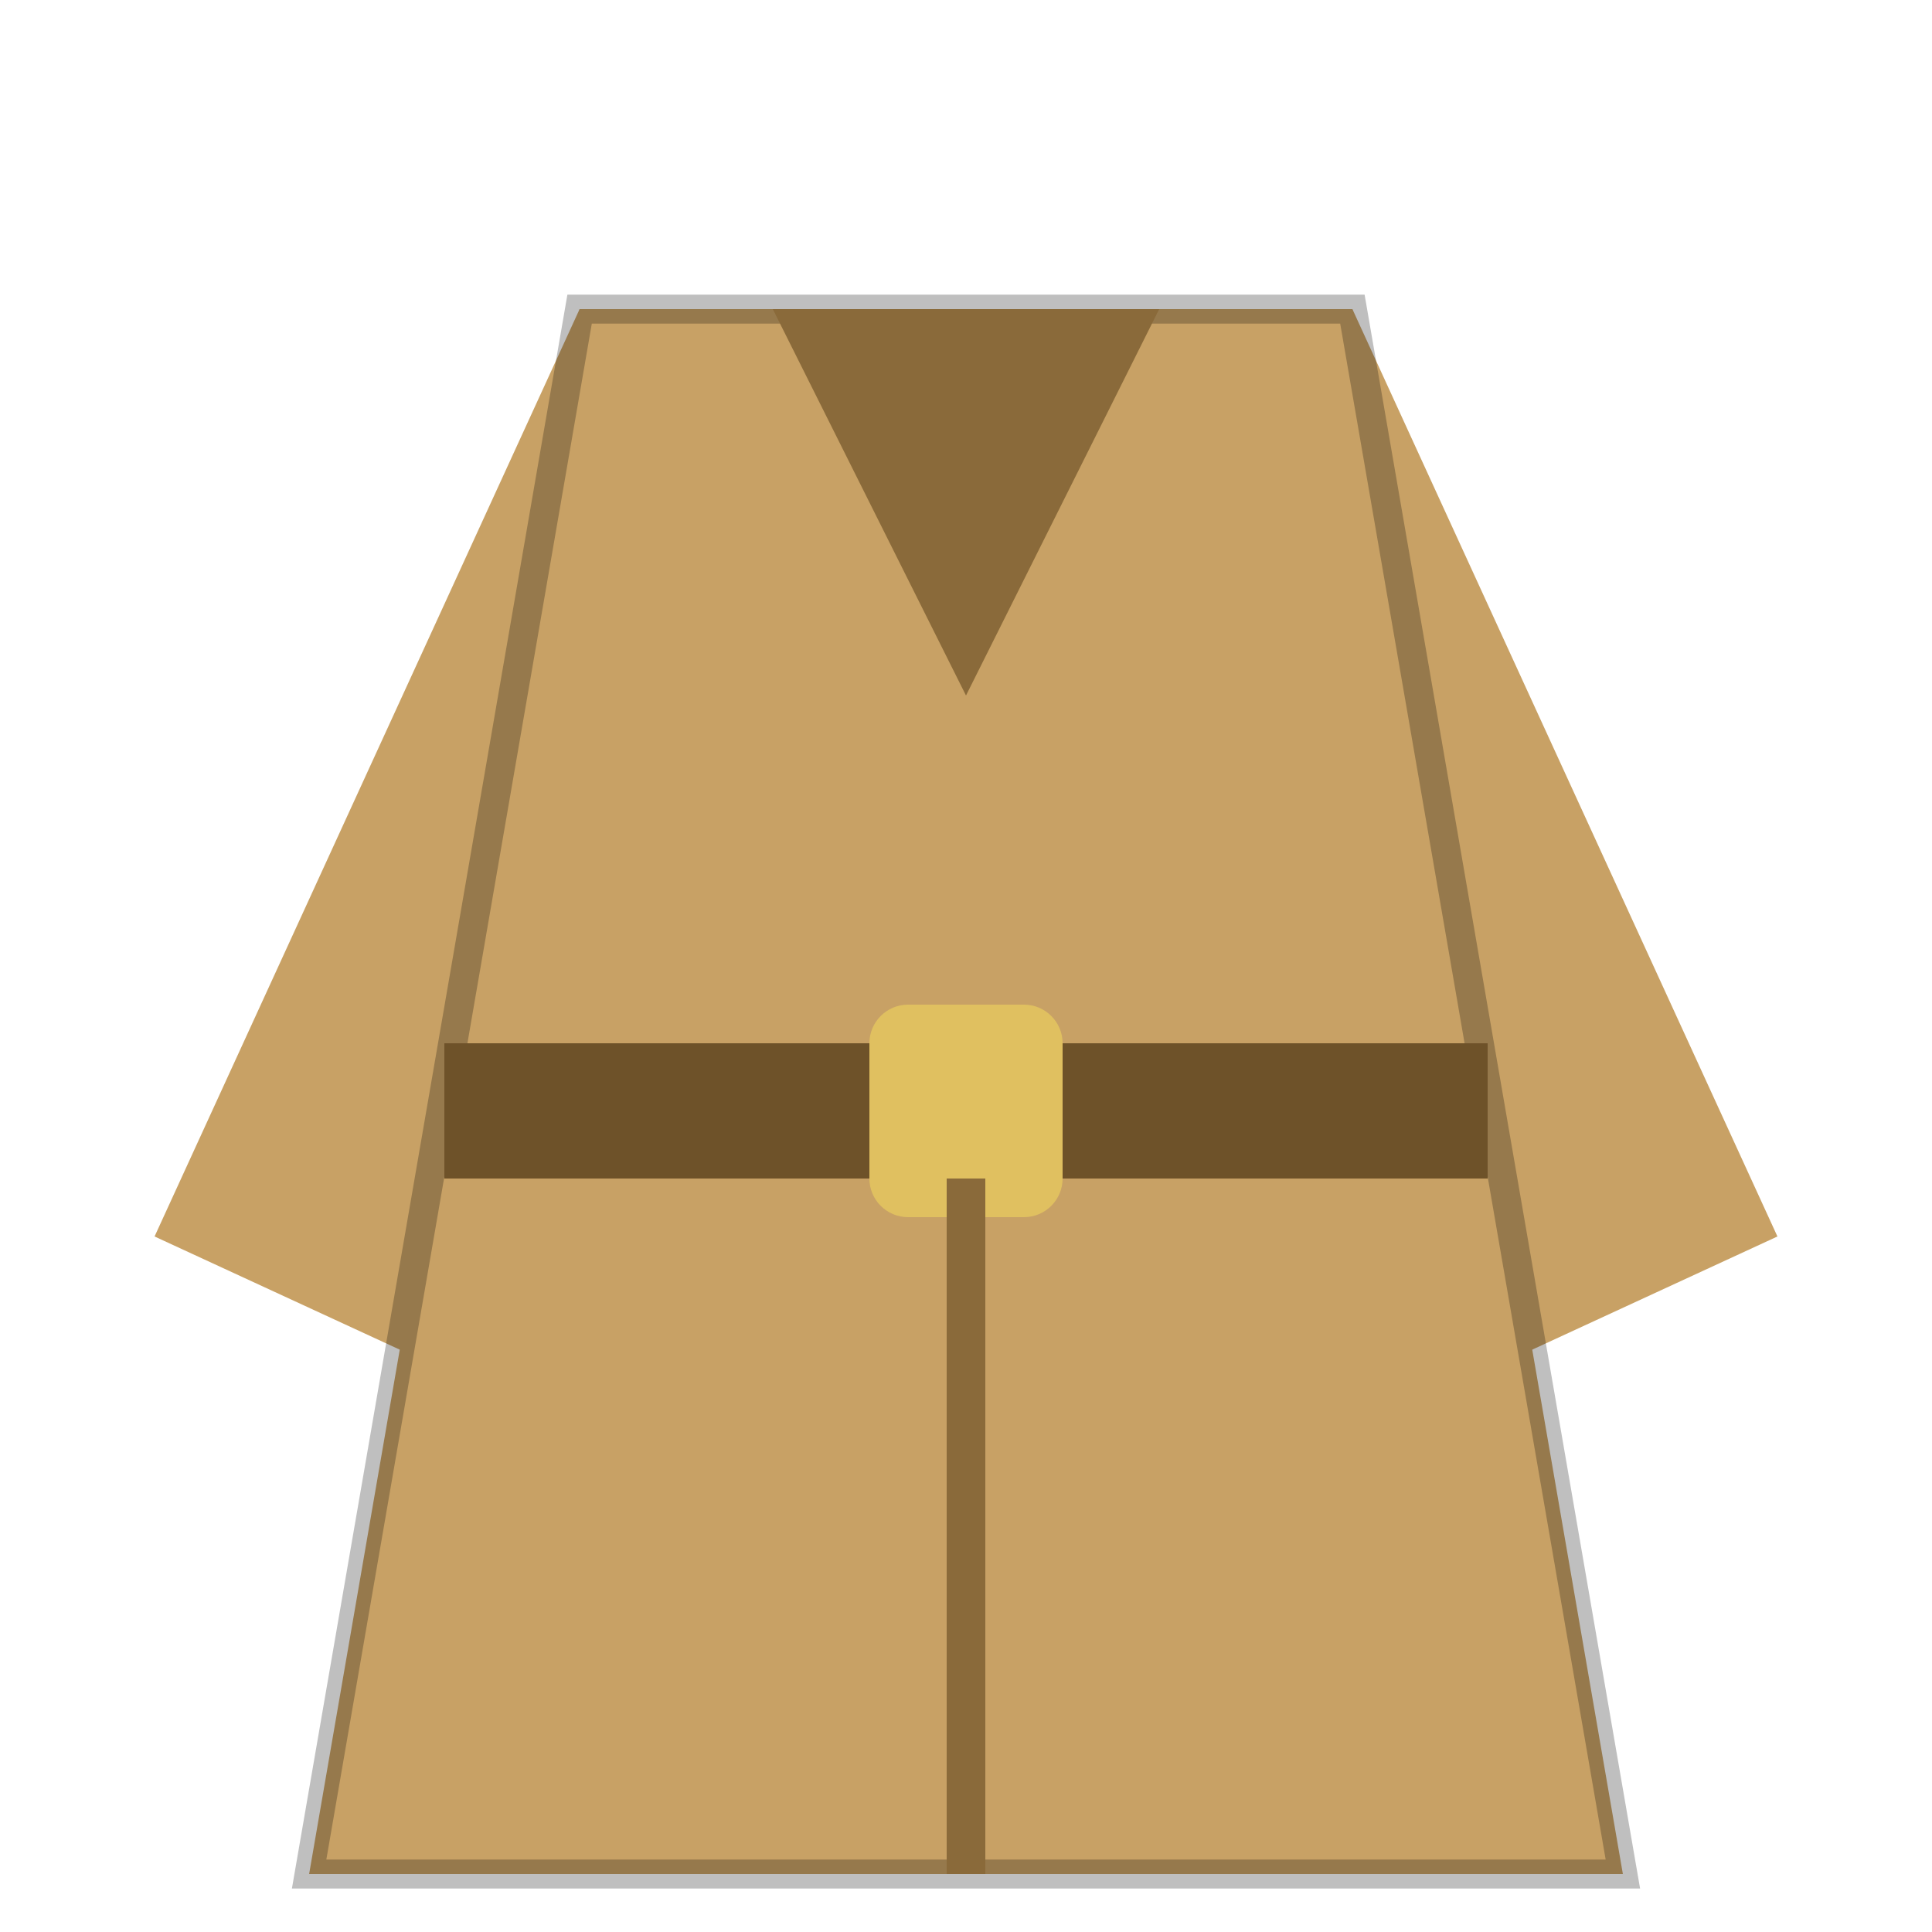
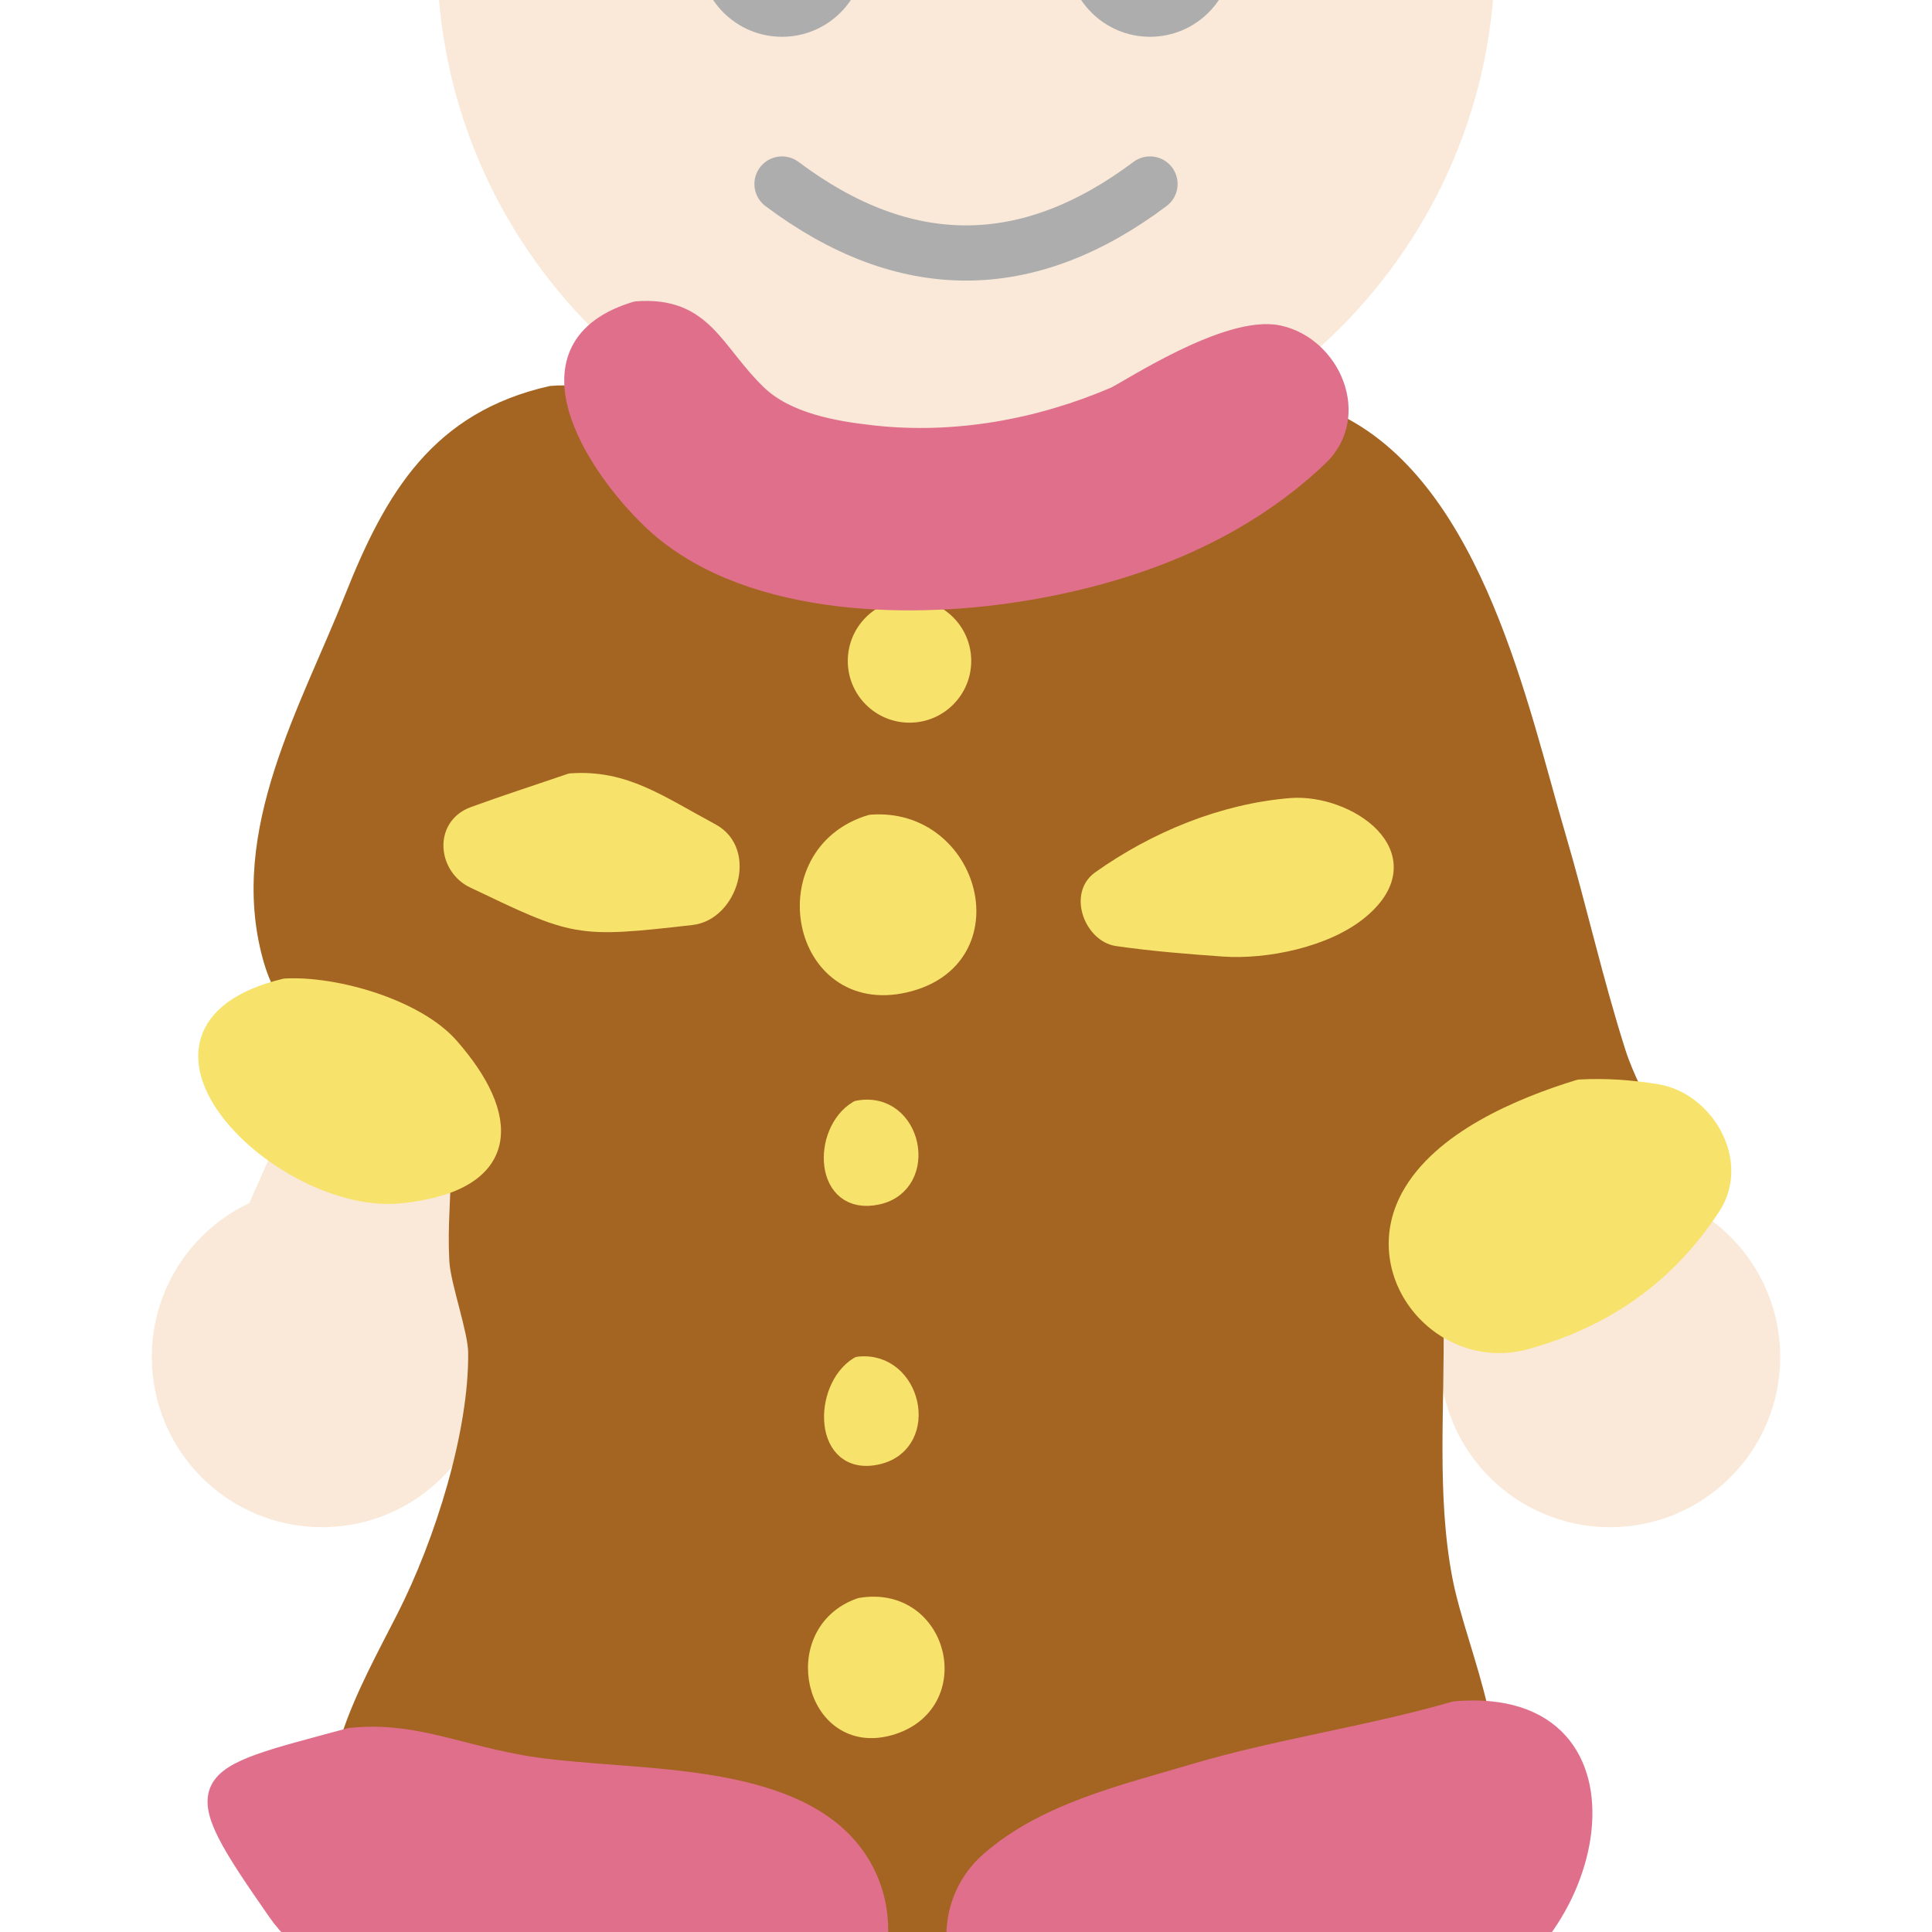
- <svg xmlns="http://www.w3.org/2000/svg" viewBox="0 0 100 100" width="100" height="100">
-   <g id="body-reference" style="display:none;opacity:0.4">
-     <g transform="scale(2.380952) translate(-29,-27)">
-       <rect x="41" y="62" width="5.5" height="30" fill="#f2c9a0" />
-       <rect x="53.5" y="62" width="5.5" height="30" fill="#f2c9a0" />
-       <ellipse cx="43" cy="93" rx="6" ry="3" fill="#333" />
-       <ellipse cx="57" cy="93" rx="6" ry="3" fill="#333" />
-       <circle cx="36" cy="56.5" r="3.2" fill="#f2c9a0" />
-       <circle cx="64" cy="56.5" r="3.2" fill="#f2c9a0" />
-       <path transform="translate(29,27) scale(.42)" d="M32,22 L13,65 L22,69 L37,44 Z M68,22 L87,65 L78,69 L63,44 Z" fill="#f2c9a0" />
-       <circle cx="50" cy="26" r="11" fill="#f2c9a0" />
-       <circle cx="46" cy="26" r="1.3" fill="#333" />
-       <circle cx="54" cy="26" r="1.3" fill="#333" />
-       <path d="M46,31 Q50,34 54,31" fill="none" stroke="#333" stroke-width="1.2" stroke-linecap="round" />
+ <svg xmlns="http://www.w3.org/2000/svg" data-vector95-version="1.3.2" data-vector95-format="3" width="100" height="100" viewBox="0 0 100 100">
+   <g id="body-reference" data-name="Body reference (show to align)" data-locked="true" opacity="0.4" transform=" matrix(1 0 0 1 0 0)">
+     <g id="layer-78936b5c-9dfa-4015-80ba-07c8724c7e40" data-name="Group" data-locked="false" opacity="1" transform=" matrix(2.380952 0 0 2.380952 -69.04762 -64.28571)">
+       <path transform="translate(0 0) rotate(0) scale(1 1)" data-vector95-seam-stroke="1" d="M41 62C41 62 46.5 62 46.5 62C46.5 62 46.5 90.563 46.5 90.563C45.515 90.209 44.306 90 43 90C42.299 90 41.626 90.06 41 90.171C41 90.171 41 62 41 62Z" fill="#f2c9a0" stroke="#f2c9a0" stroke-width="1" opacity="1" stroke-linecap="round" stroke-linejoin="round" fill-rule="nonzero" fill-opacity="1" stroke-opacity="1" stroke-dasharray="none" stroke-dashoffset="0" />
+       <path transform="translate(0 0) rotate(0) scale(1 1)" data-vector95-seam-stroke="1" d="M53.5 62C53.5 62 59 62 59 62C59 62 59 90.171 59 90.171C58.374 90.06 57.701 90 57 90C55.694 90 54.485 90.209 53.5 90.563C53.5 90.563 53.5 62 53.5 62Z" fill="#f2c9a0" stroke="#f2c9a0" stroke-width="1" opacity="1" stroke-linecap="round" stroke-linejoin="round" fill-rule="nonzero" fill-opacity="1" stroke-opacity="1" stroke-dasharray="none" stroke-dashoffset="0" />
+       <ellipse transform="translate(0 0) rotate(0) scale(1 1)" data-vector95-seam-stroke="1" rx="6" ry="3" cx="43" cy="93" fill="#333" stroke="#333" stroke-width="1" font-family="Times New Roman, serif" font-size="16" stroke-linecap="round" stroke-linejoin="round" stroke-opacity="1" stroke-dasharray="none" stroke-dashoffset="0" />
+       <ellipse transform="translate(0 0) rotate(0) scale(1 1)" data-vector95-seam-stroke="1" rx="6" ry="3" cx="57" cy="93" fill="#333" stroke="#333" stroke-width="1" font-family="Times New Roman, serif" font-size="16" stroke-linecap="round" stroke-linejoin="round" stroke-opacity="1" stroke-dasharray="none" stroke-dashoffset="0" />
+       <path transform="translate(0 0) rotate(0) scale(1 1)" data-vector95-seam-stroke="1" d="M44.54 45.48C44.54 45.48 38.828 55.001 38.828 55.001C39.065 55.448 39.2 55.958 39.2 56.5C39.2 58.267 37.767 59.7 36 59.7C34.233 59.7 32.8 58.267 32.8 56.5C32.8 55.157 33.627 54.008 34.799 53.533C34.799 53.533 42.44 36.24 42.44 36.24C42.44 36.24 44.54 45.48 44.54 45.48ZM57.56 36.24C57.56 36.24 65.201 53.533 65.201 53.533C66.373 54.008 67.2 55.157 67.2 56.5C67.2 58.267 65.767 59.7 64 59.7C62.233 59.7 60.8 58.267 60.8 56.5C60.8 55.958 60.935 55.448 61.172 55.001C61.172 55.001 55.46 45.48 55.46 45.48C55.46 45.48 57.56 36.24 57.56 36.24Z" fill="#f2c9a0" stroke="#f2c9a0" stroke-width="1" opacity="1" stroke-linecap="round" stroke-linejoin="round" fill-rule="nonzero" fill-opacity="1" stroke-opacity="1" stroke-dasharray="none" stroke-dashoffset="0" />
+       <path transform="translate(0 0) rotate(0) scale(1 1)" data-vector95-seam-stroke="1" d="M39 26C39 19.925 43.925 15 50 15C56.075 15 61 19.925 61 26C61 32.075 56.075 37 50 37C43.925 37 39 32.075 39 26ZM46 27.3C46.718 27.3 47.3 26.718 47.3 26C47.3 25.282 46.718 24.7 46 24.7C45.282 24.7 44.7 25.282 44.7 26C44.7 26.718 45.282 27.3 46 27.3ZM54 27.3C54.718 27.3 55.3 26.718 55.3 26C55.3 25.282 54.718 24.7 54 24.7C53.282 24.7 52.7 25.282 52.7 26C52.7 26.718 53.282 27.3 54 27.3Z" fill="#f2c9a0" stroke="#f2c9a0" stroke-width="1" opacity="1" stroke-linecap="round" stroke-linejoin="round" fill-rule="nonzero" fill-opacity="1" stroke-opacity="1" stroke-dasharray="none" stroke-dashoffset="0" />
+       <ellipse transform="translate(0 0) rotate(0) scale(1 1)" data-vector95-seam-stroke="1" rx="1.3" ry="1.3" cx="46" cy="26" fill="#333" stroke="#333" stroke-width="1" font-family="Times New Roman, serif" font-size="16" stroke-linecap="round" stroke-linejoin="round" stroke-opacity="1" stroke-dasharray="none" stroke-dashoffset="0" />
+       <ellipse transform="translate(0 0) rotate(0) scale(1 1)" data-vector95-seam-stroke="1" rx="1.3" ry="1.3" cx="54" cy="26" fill="#333" stroke="#333" stroke-width="1" font-family="Times New Roman, serif" font-size="16" stroke-linecap="round" stroke-linejoin="round" stroke-opacity="1" stroke-dasharray="none" stroke-dashoffset="0" />
+       <path transform="translate(0 0) rotate(0) scale(1 1)" d="M46,31 Q50,34 54,31" fill="none" stroke="#333" stroke-width="1.2" font-family="Times New Roman, serif" font-size="16" stroke-linecap="round" />
    </g>
  </g>
-   <g id="clothing">
-     <path d="M30,16 L8,64 L21,70 L36,42 Z M70,16 L92,64 L79,70 L64,42 Z" fill="#c8a165" />
-     <path d="M30,16 L70,16 L84,97 L16,97 Z" fill="#c8a165" stroke="rgba(0,0,0,.25)" stroke-width="1.5" />
-     <path d="M40,16 L50,36 L60,16 Z" fill="#8a6a3a" />
-     <rect x="23" y="54" width="54" height="7" fill="#6e5229" />
-     <rect x="45" y="52" width="10" height="11" rx="2" fill="#e0c060" />
-     <path d="M50,61 V97" stroke="#8a6a3a" stroke-width="2" />
+   <g id="clothing" data-name="Clothing" data-locked="false" opacity="1" transform=" matrix(1 0 0 1 0 0)">
+     <g id="layer-42e455d2-20f2-41c8-a3e0-9a8927a9e2e9" data-name="Base paint" data-locked="false" opacity="1" transform="" />
+     <path transform="translate(0 0) rotate(0) scale(1 1)" data-vector95-seam-stroke="1" d="M80.529 43.239C81.63 46.972 82.47 50.781 83.653 54.489C83.878 55.193 84.163 55.829 84.448 56.44C83.552 56.351 82.648 56.324 81.752 56.375C78.726 57.302 74.596 59.032 73.002 61.983C71.745 64.31 72.513 66.807 74.215 68.267C74.29 72.751 73.846 77.358 74.678 81.739C75.062 83.762 75.99 86.155 76.53 88.521C76.146 88.51 75.739 88.522 75.309 88.558C70.895 89.839 66.15 90.504 61.809 91.795C58.138 92.886 54.138 93.809 51.25 96.325C50.106 97.321 49.546 98.651 49.488 99.99C48.15 99.907 46.811 99.809 45.471 99.703C45.416 97.865 44.62 96.028 42.939 94.704C38.933 91.548 31.541 92.185 26.871 91.322C23.414 90.683 21.259 89.613 18.162 89.932C18.866 87.8 20.03 85.697 21.025 83.739C22.994 79.864 24.782 74.187 24.732 69.989C24.719 68.836 23.815 66.339 23.756 65.239C23.661 63.452 23.839 62.17 23.806 60.975C26.359 59.63 25.704 56.97 23.254 54.186C21.519 52.213 17.351 51.005 14.763 51.147C14.759 51.148 14.754 51.149 14.749 51.15C14.492 50.713 14.268 50.169 14.083 49.489C12.326 43.055 16.036 36.747 18.321 30.989C20.42 25.698 22.789 21.775 28.542 20.473C29.009 20.433 29.412 20.444 29.775 20.491C30.164 22.774 32.087 25.318 33.689 26.862C38.347 31.354 46.745 31.583 52.689 30.651C58.445 29.749 63.986 27.683 68.246 23.641C68.77 23.143 69.084 22.564 69.221 21.96C76.314 25.502 78.633 36.81 80.529 43.239ZM47.076 36.906C48.565 36.906 49.771 35.699 49.771 34.211C49.771 32.722 48.565 31.515 47.076 31.515C45.587 31.515 44.381 32.722 44.381 34.211C44.381 35.699 45.587 36.906 47.076 36.906ZM45.083 42.667C39.924 44.212 41.408 52.129 46.833 50.878C52.23 49.634 50.238 42.266 45.083 42.667ZM44.412 57.463C42.534 58.583 42.625 62.464 45.412 61.853C48.108 61.263 47.235 56.928 44.412 57.463ZM44.454 70.718C42.571 71.863 42.586 75.998 45.454 75.295C48.132 74.638 47.196 70.419 44.454 70.718ZM44.544 83.202C40.781 84.508 42.138 90.443 46.044 89.326C49.981 88.199 48.617 82.509 44.544 83.202ZM66.837 41.805C63.328 42.085 59.838 43.525 56.969 45.565C55.862 46.353 56.64 48.3 57.837 48.473C59.66 48.736 61.5 48.883 63.337 49.013C65.494 49.165 68.623 48.548 70.385 47.065C73.716 44.261 69.678 41.589 66.837 41.805ZM29.546 40.528C27.88 41.1 26.202 41.64 24.546 42.243C22.975 42.815 23.203 44.843 24.546 45.483C29.796 47.986 29.831 48.064 35.796 47.38C37.663 47.166 38.644 44.098 36.796 43.108C34.093 41.659 32.32 40.329 29.546 40.528Z" fill="#a46422" stroke="#a46422" stroke-width="1" opacity="1" stroke-linecap="round" stroke-linejoin="round" fill-rule="nonzero" fill-opacity="1" stroke-opacity="1" stroke-dasharray="none" stroke-dashoffset="0" />
+     <path transform="translate(0 0) rotate(0) scale(1 1)" data-vector95-seam-stroke="1" d="M44.381 34.211C44.381 32.722 45.587 31.515 47.076 31.515C48.565 31.515 49.771 32.722 49.771 34.211C49.771 35.699 48.565 36.906 47.076 36.906C45.587 36.906 44.381 35.699 44.381 34.211Z" fill="#f7e26b" stroke="#f7e26b" stroke-width="1" opacity="1" stroke-linecap="round" stroke-linejoin="round" fill-rule="nonzero" fill-opacity="1" stroke-opacity="1" stroke-dasharray="none" stroke-dashoffset="0" />
+     <path transform="translate(0 0) rotate(0) scale(1 1)" data-vector95-seam-stroke="1" d="M46.833 50.878C41.408 52.129 39.924 44.212 45.083 42.667C50.238 42.266 52.23 49.634 46.833 50.878Z" fill="#f7e26b" stroke="#f7e26b" stroke-width="1" opacity="1" stroke-linecap="round" stroke-linejoin="round" fill-rule="nonzero" fill-opacity="1" stroke-opacity="1" stroke-dasharray="none" stroke-dashoffset="0" />
+     <path transform="translate(0 0) rotate(0) scale(1 1)" data-vector95-seam-stroke="1" d="M45.412 61.853C42.625 62.464 42.534 58.583 44.412 57.463C47.235 56.928 48.108 61.263 45.412 61.853Z" fill="#f7e26b" stroke="#f7e26b" stroke-width="1" opacity="1" stroke-linecap="round" stroke-linejoin="round" fill-rule="nonzero" fill-opacity="1" stroke-opacity="1" stroke-dasharray="none" stroke-dashoffset="0" />
+     <path transform="translate(0 0) rotate(0) scale(1 1)" data-vector95-seam-stroke="1" d="M45.454 75.295C42.586 75.998 42.571 71.863 44.454 70.718C47.196 70.419 48.132 74.638 45.454 75.295Z" fill="#f7e26b" stroke="#f7e26b" stroke-width="1" opacity="1" stroke-linecap="round" stroke-linejoin="round" fill-rule="nonzero" fill-opacity="1" stroke-opacity="1" stroke-dasharray="none" stroke-dashoffset="0" />
+     <path transform="translate(0 0) rotate(0) scale(1 1)" data-vector95-seam-stroke="1" d="M46.044 89.326C42.138 90.443 40.781 84.508 44.544 83.202C48.617 82.509 49.981 88.199 46.044 89.326Z" fill="#f7e26b" stroke="#f7e26b" stroke-width="1" opacity="1" stroke-linecap="round" stroke-linejoin="round" fill-rule="nonzero" fill-opacity="1" stroke-opacity="1" stroke-dasharray="none" stroke-dashoffset="0" />
+     <path transform="translate(0 0) rotate(0) scale(1 1)" data-vector95-seam-stroke="1" d="M70.385 47.065C68.623 48.548 65.494 49.165 63.337 49.013C61.5 48.883 59.66 48.736 57.837 48.473C56.64 48.3 55.862 46.353 56.969 45.565C59.838 43.525 63.328 42.085 66.837 41.805C69.678 41.589 73.716 44.261 70.385 47.065Z" fill="#f7e26b" stroke="#f7e26b" stroke-width="1" opacity="1" stroke-linecap="round" stroke-linejoin="round" fill-rule="nonzero" fill-opacity="1" stroke-opacity="1" stroke-dasharray="none" stroke-dashoffset="0" />
+     <path transform="translate(0 0) rotate(0) scale(1 1)" data-vector95-seam-stroke="1" d="M36.796 43.108C38.644 44.098 37.663 47.166 35.796 47.38C29.831 48.064 29.796 47.986 24.546 45.483C23.203 44.843 22.975 42.815 24.546 42.243C26.202 41.64 27.88 41.1 29.546 40.528C32.32 40.329 34.093 41.659 36.796 43.108Z" fill="#f7e26b" stroke="#f7e26b" stroke-width="1" opacity="1" stroke-linecap="round" stroke-linejoin="round" fill-rule="nonzero" fill-opacity="1" stroke-opacity="1" stroke-dasharray="none" stroke-dashoffset="0" />
+     <path transform="translate(0 0) rotate(0) scale(1 1)" data-vector95-seam-stroke="1" d="M23.254 54.186C26.41 57.774 26.587 61.154 20.763 61.782C14.644 62.441 5.375 53.426 14.763 51.147C17.351 51.005 21.519 52.213 23.254 54.186Z" fill="#f7e26b" stroke="#f7e26b" stroke-width="1" opacity="1" stroke-linecap="round" stroke-linejoin="round" fill-rule="nonzero" fill-opacity="1" stroke-opacity="1" stroke-dasharray="none" stroke-dashoffset="0" />
+     <path transform="translate(0 0) rotate(0) scale(1 1)" data-vector95-seam-stroke="1" d="M85.752 56.613C88.236 57.022 90.064 60.138 88.577 62.419C86.282 65.94 83.103 68.196 79.002 69.34C74.71 70.536 70.828 66.007 73.002 61.983C74.596 59.032 78.726 57.302 81.752 56.375C83.085 56.3 84.434 56.396 85.752 56.613Z" fill="#f7e26b" stroke="#f7e26b" stroke-width="1" opacity="1" stroke-linecap="round" stroke-linejoin="round" fill-rule="nonzero" fill-opacity="1" stroke-opacity="1" stroke-dasharray="none" stroke-dashoffset="0" />
+     <path transform="translate(0 0) rotate(0) scale(1 1)" data-vector95-seam-stroke="1" d="M39.189 20.407C40.713 21.874 43.179 22.296 45.189 22.518C49.431 22.987 53.774 22.204 57.689 20.53C58.34 20.251 63.556 16.767 66.189 17.34C68.894 17.929 70.473 21.528 68.246 23.641C63.986 27.683 58.445 29.749 52.689 30.651C46.745 31.583 38.347 31.354 33.689 26.862C30.773 24.051 26.793 17.929 32.939 16.096C36.43 15.83 36.926 18.227 39.189 20.407Z" fill="#e06f8b" stroke="#e06f8b" stroke-width="1" opacity="1" stroke-linecap="round" stroke-linejoin="round" fill-rule="nonzero" fill-opacity="1" stroke-opacity="1" stroke-dasharray="none" stroke-dashoffset="0" />
+     <path transform="translate(0 0) rotate(0) scale(1 1)" data-vector95-seam-stroke="1" d="M26.871 91.322C31.541 92.185 38.933 91.548 42.939 94.704C47.579 98.359 45.482 105.924 39.621 106.628C31.422 107.611 24.006 104.456 16.621 100.947C15.704 100.511 14.948 99.794 14.371 98.969C9.438 91.913 10.09 92.111 18.121 89.936C21.241 89.604 23.399 90.68 26.871 91.322Z" fill="#e06f8b" stroke="#e06f8b" stroke-width="1" opacity="1" stroke-linecap="round" stroke-linejoin="round" fill-rule="nonzero" fill-opacity="1" stroke-opacity="1" stroke-dasharray="none" stroke-dashoffset="0" />
+     <path transform="translate(0 0) rotate(0) scale(1 1)" data-vector95-seam-stroke="1" d="M75.212 103.325C68.295 105.526 60.838 107.04 53.559 105.416C49.41 104.49 48.056 99.107 51.25 96.325C54.138 93.809 58.138 92.886 61.809 91.795C66.15 90.504 70.895 89.839 75.309 88.558C85.561 87.678 82.597 100.974 75.212 103.325Z" fill="#e06f8b" stroke="#e06f8b" stroke-width="1" opacity="1" stroke-linecap="round" stroke-linejoin="round" fill-rule="nonzero" fill-opacity="1" stroke-opacity="1" stroke-dasharray="none" stroke-dashoffset="0" />
  </g>
</svg>
